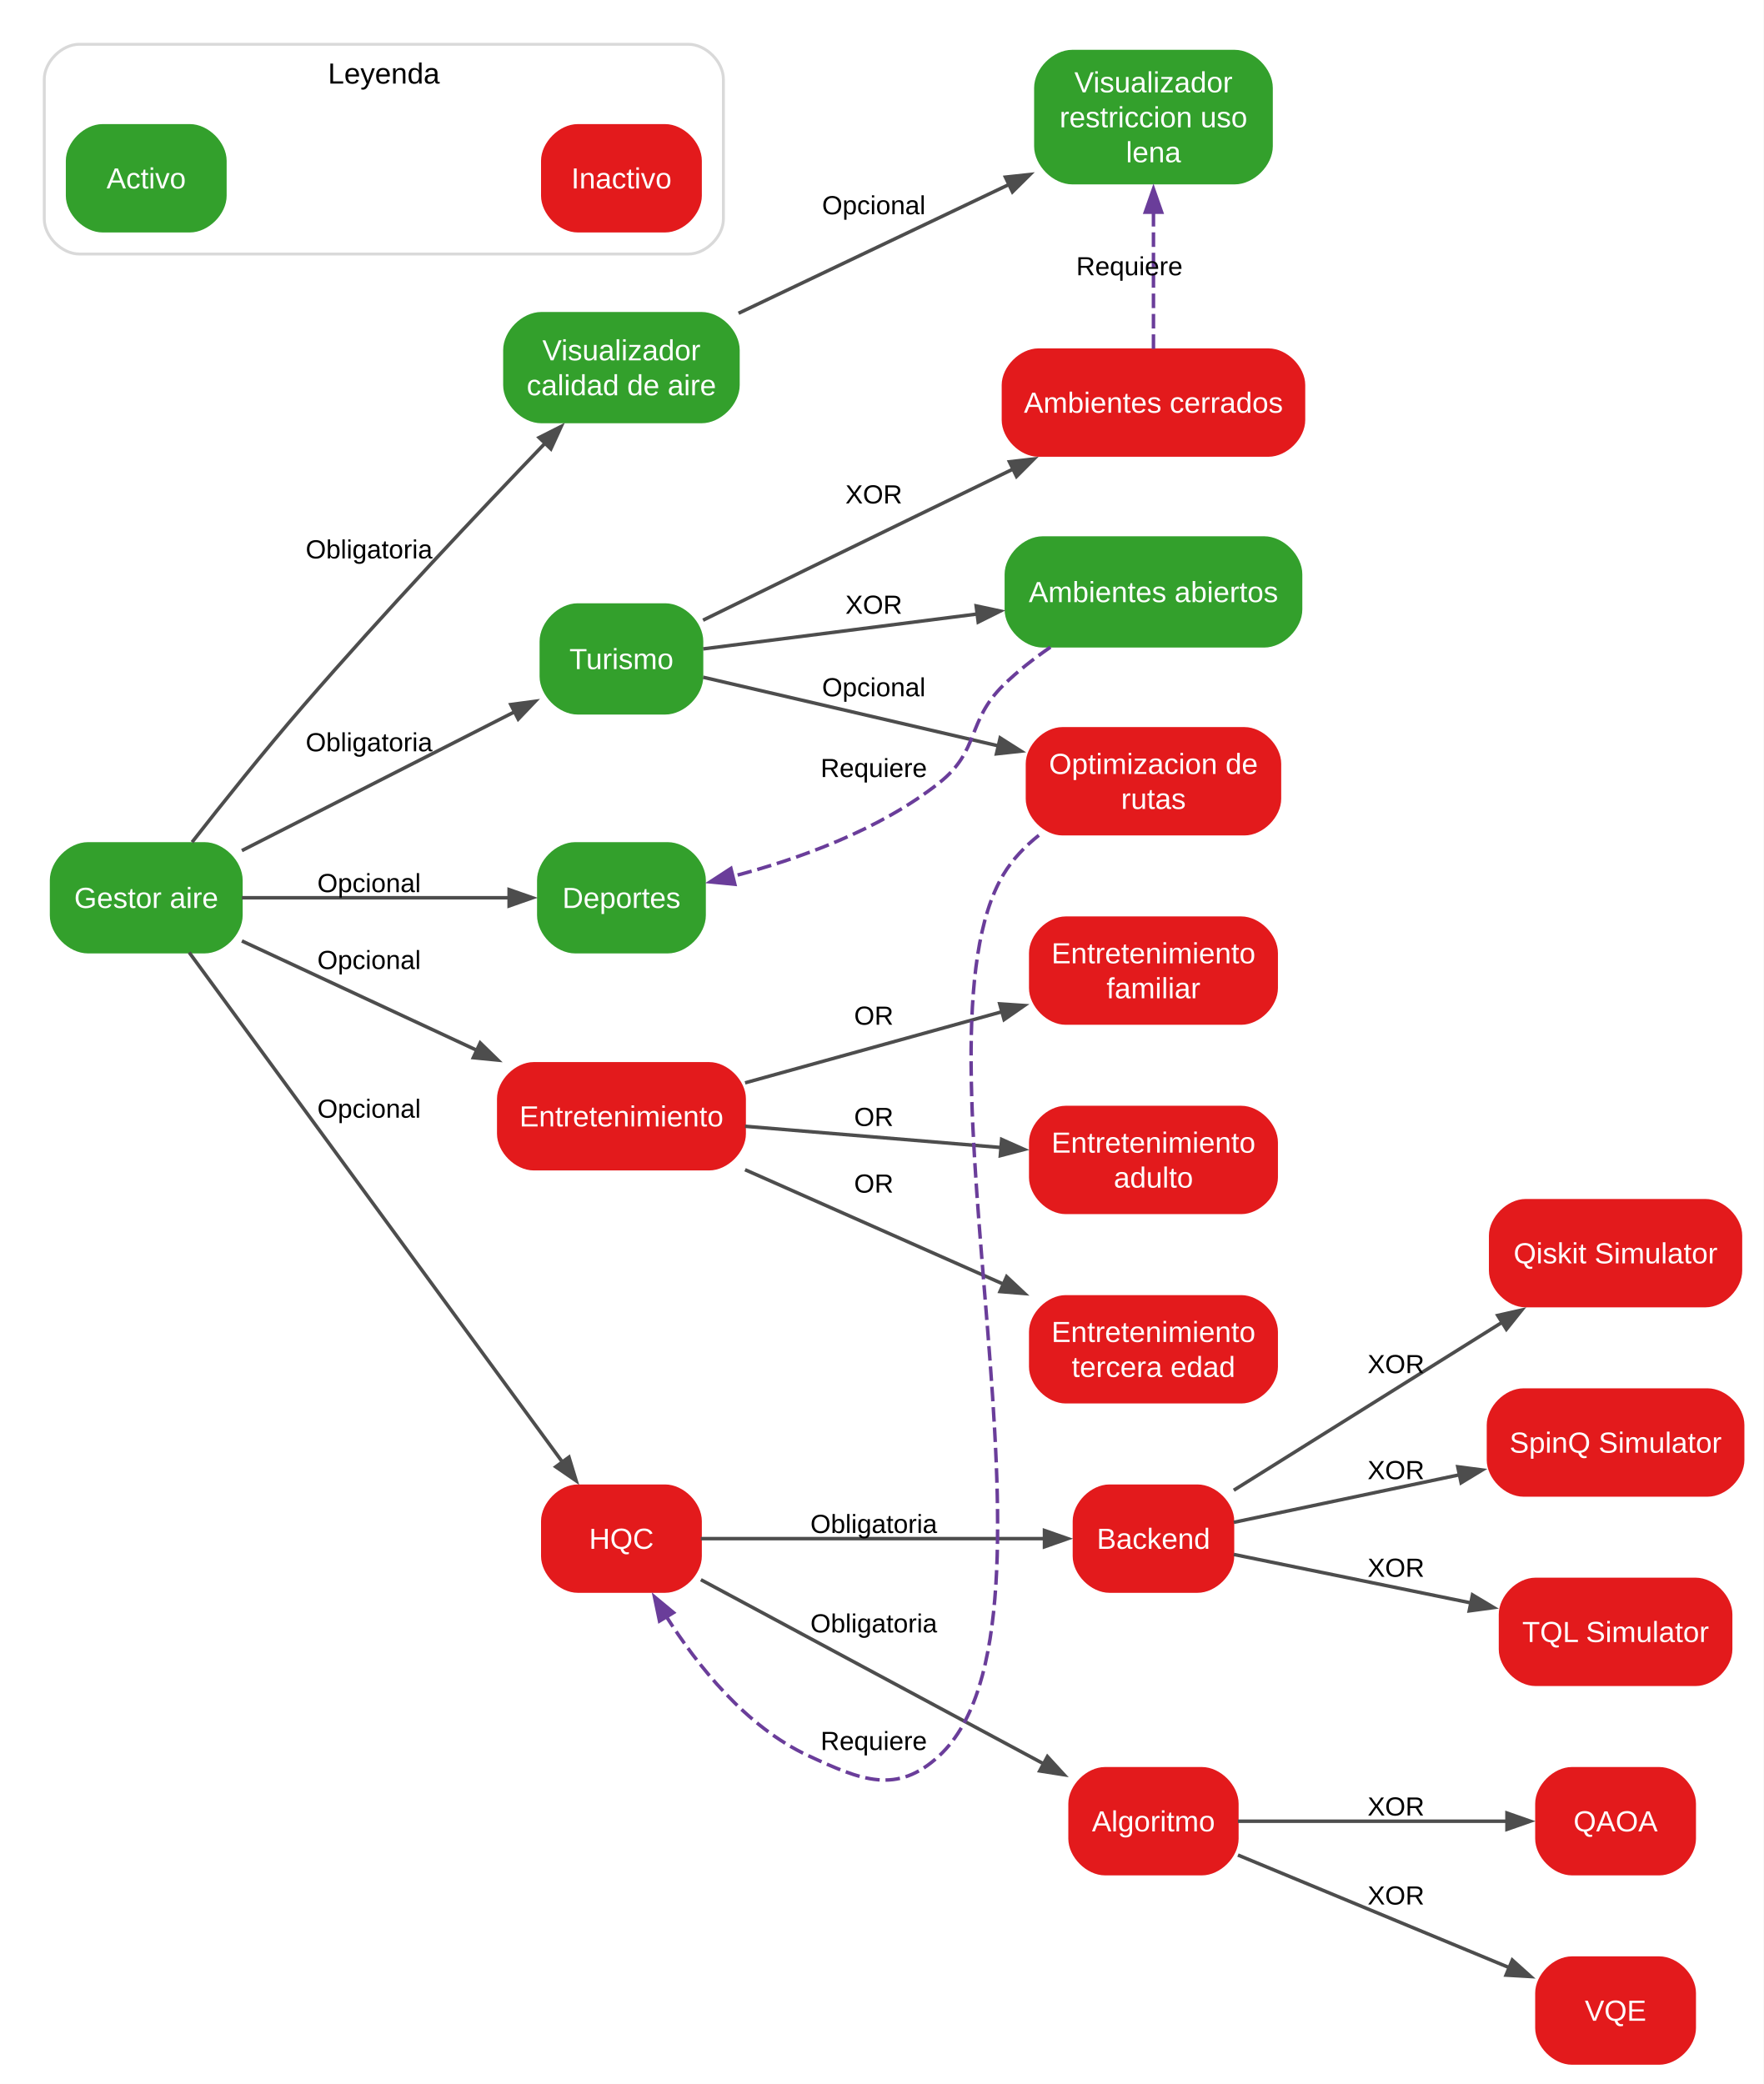
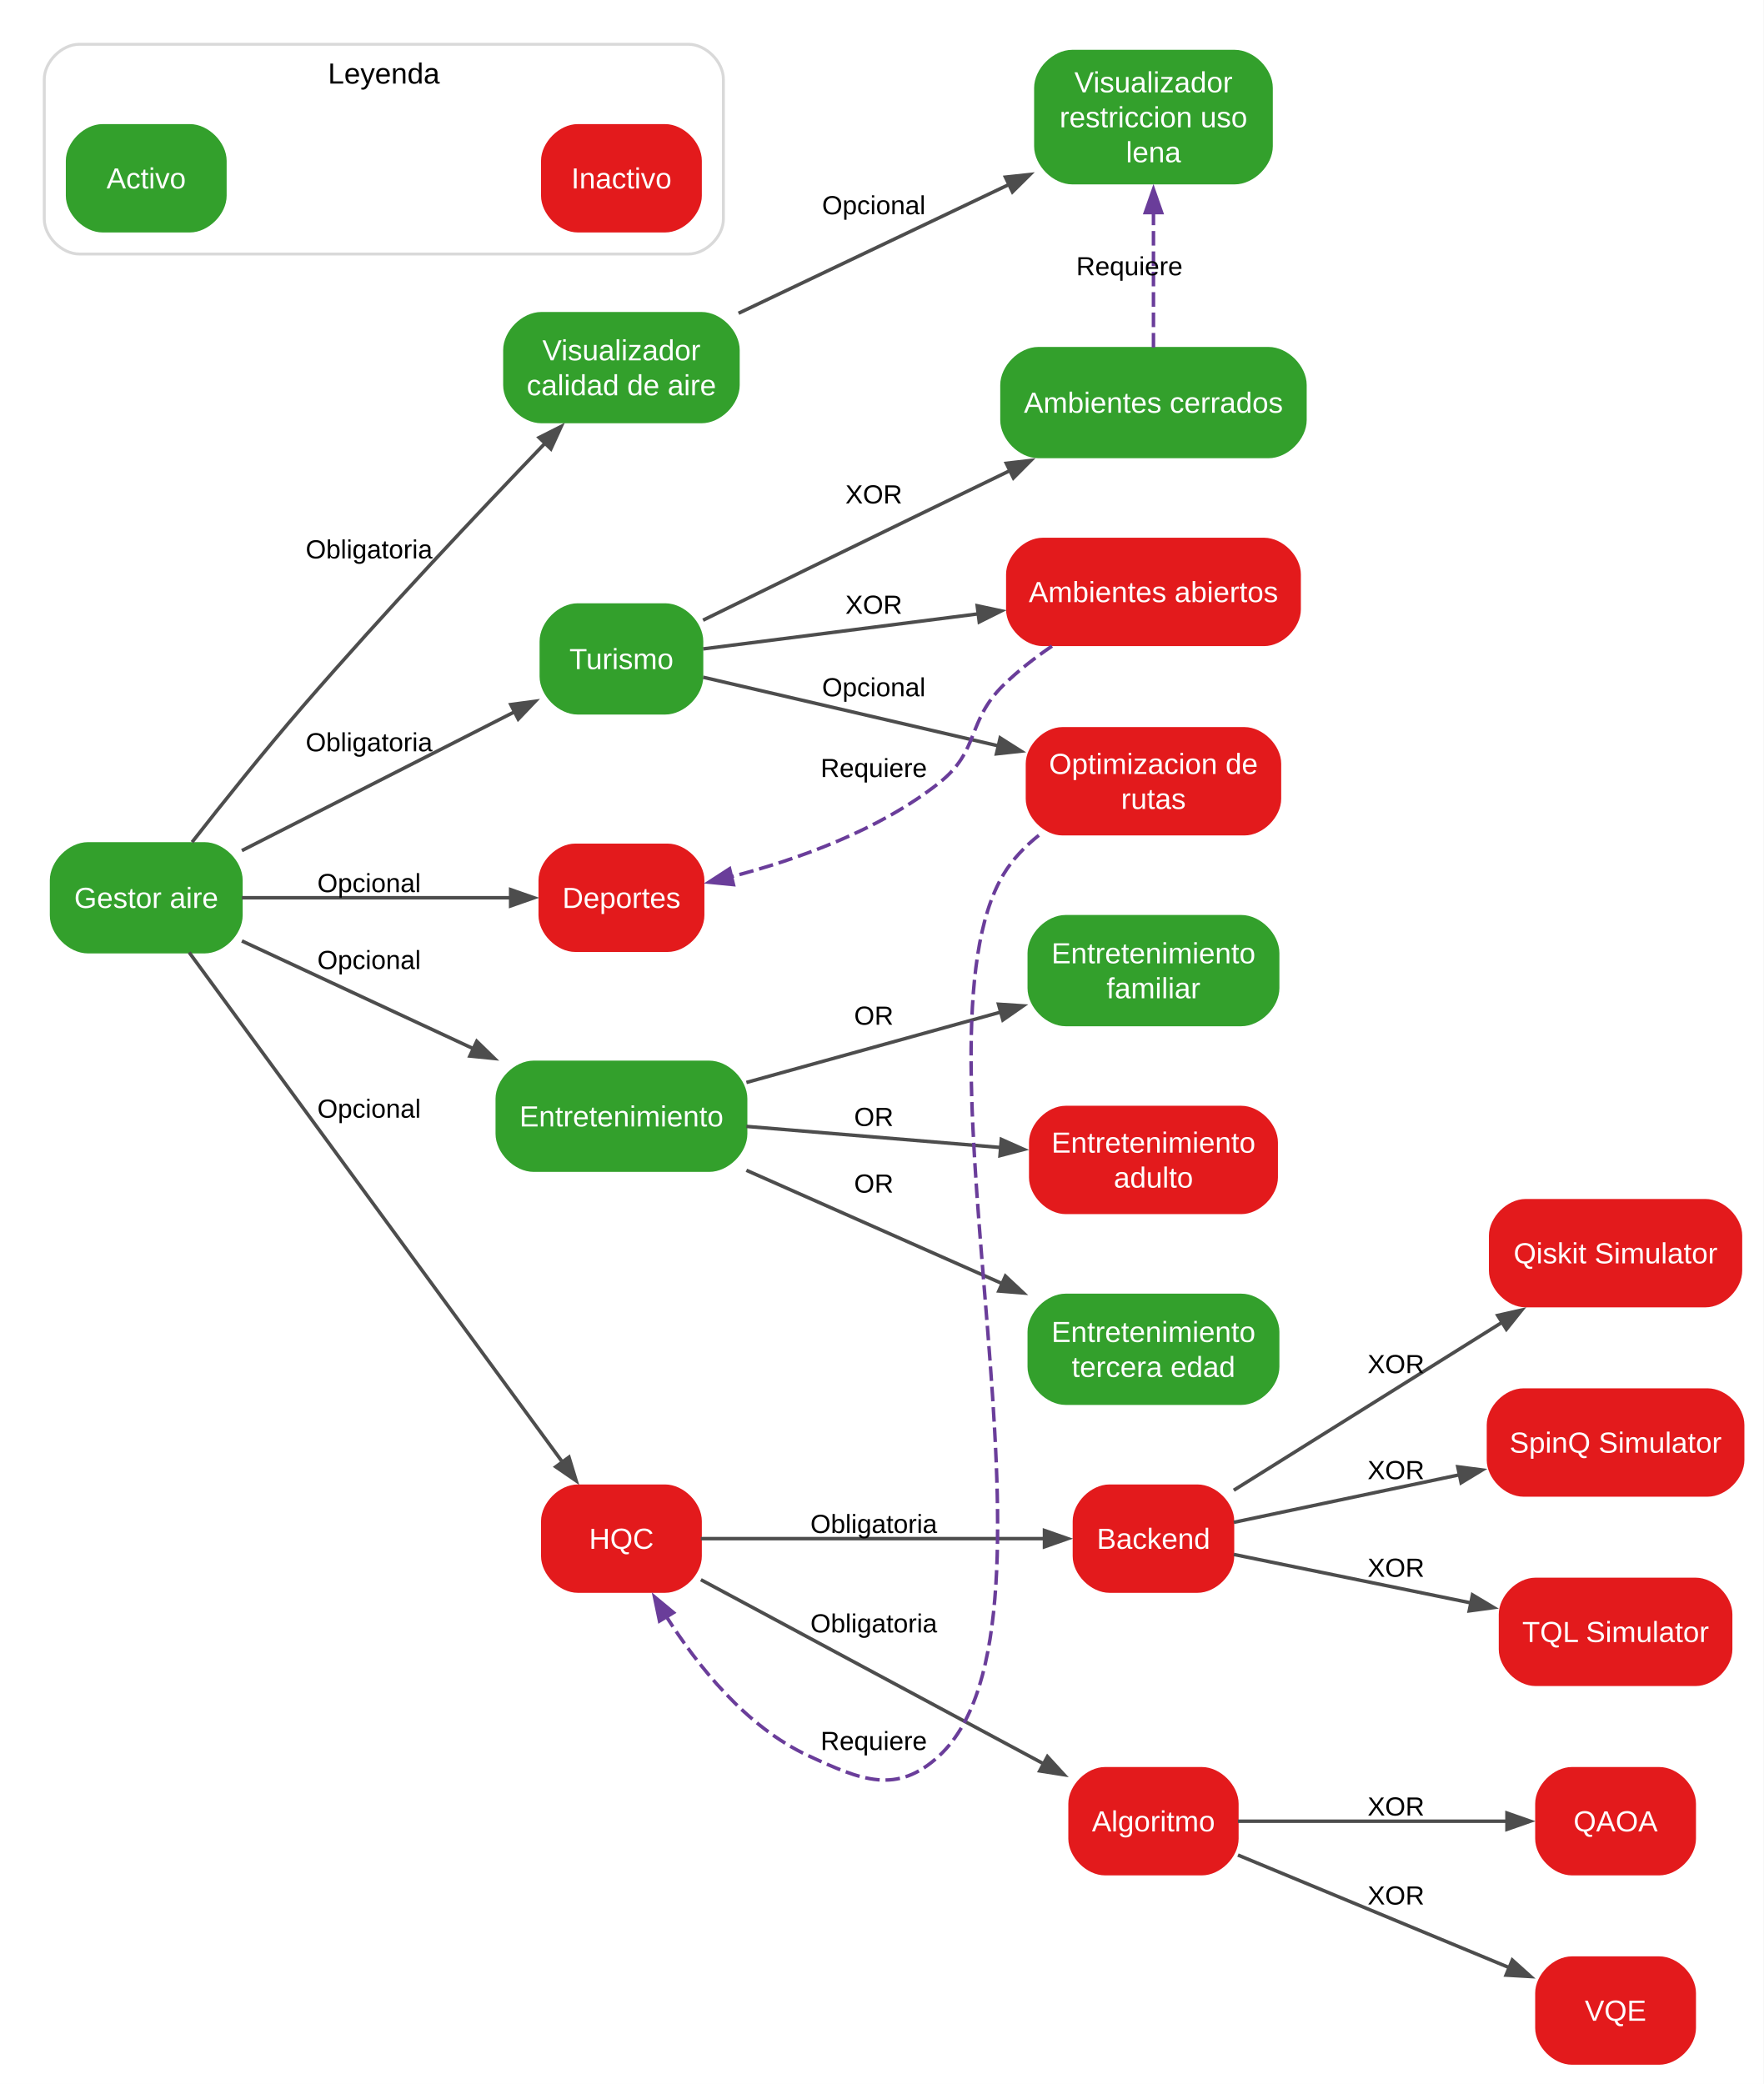
<svg xmlns="http://www.w3.org/2000/svg" width="925pt" height="1093pt" viewBox="0.00 0.00 925.00 1093.00">
  <g id="graph0" class="graph" transform="scale(1.52778 1.52778) rotate(0) translate(7.2 708.2)">
    <polygon fill="white" stroke="none" points="-7.2,7.2 -7.2,-708.2 598.2,-708.2 598.2,7.2 -7.2,7.2" />
    <g id="clust1" class="cluster">
      <path fill="none" stroke="#d9d9d9" d="M20,-621C20,-621 229.12,-621 229.12,-621 235.12,-621 241.12,-627 241.12,-633 241.12,-633 241.12,-681 241.12,-681 241.12,-687 235.12,-693 229.12,-693 229.12,-693 20,-693 20,-693 14,-693 8,-687 8,-681 8,-681 8,-633 8,-633 8,-627 14,-621 20,-621" />
      <text xml:space="preserve" text-anchor="middle" x="124.56" y="-679.5" font-family="Arial" font-size="10.00">Leyenda</text>
    </g>
    <g id="node1" class="node">
      <path fill="#33a02c" stroke="#33a02c" stroke-width="2.2" d="M63,-418C63,-418 23,-418 23,-418 17,-418 11,-412 11,-406 11,-406 11,-394 11,-394 11,-388 17,-382 23,-382 23,-382 63,-382 63,-382 69,-382 75,-388 75,-394 75,-394 75,-406 75,-406 75,-412 69,-418 63,-418" />
      <text xml:space="preserve" text-anchor="middle" x="43" y="-396.5" font-family="Arial" font-size="10.00" fill="white">Gestor aire</text>
    </g>
    <g id="node2" class="node">
      <path fill="#33a02c" stroke="#33a02c" stroke-width="2.2" d="M233.62,-600C233.62,-600 178.62,-600 178.62,-600 172.62,-600 166.62,-594 166.62,-588 166.62,-588 166.62,-576 166.62,-576 166.62,-570 172.62,-564 178.62,-564 178.62,-564 233.62,-564 233.62,-564 239.62,-564 245.62,-570 245.62,-576 245.62,-576 245.62,-588 245.62,-588 245.62,-594 239.62,-600 233.62,-600" />
      <text xml:space="preserve" text-anchor="middle" x="206.12" y="-584.5" font-family="Arial" font-size="10.00" fill="white">Visualizador</text>
      <text xml:space="preserve" text-anchor="middle" x="206.12" y="-572.5" font-family="Arial" font-size="10.00" fill="white">calidad de aire</text>
    </g>
    <g id="edge1" class="edge">
      <path fill="none" stroke="#4d4d4d" stroke-width="1.2" d="M58.72,-419.08C69.16,-432.42 83.63,-450.55 97,-466 124.59,-497.88 157.87,-533.14 180.16,-556.31" />
      <polygon fill="#4d4d4d" stroke="#4d4d4d" stroke-width="1.2" points="177.87,-557.98 185.44,-561.8 181.9,-554.09 177.87,-557.98" />
      <text xml:space="preserve" text-anchor="middle" x="119.5" y="-516.51" font-family="Arial" font-size="9.00">Obligatoria</text>
    </g>
    <g id="node4" class="node">
      <path fill="#33a02c" stroke="#33a02c" stroke-width="2.2" d="M221.12,-500C221.12,-500 191.12,-500 191.12,-500 185.12,-500 179.12,-494 179.12,-488 179.12,-488 179.12,-476 179.12,-476 179.12,-470 185.12,-464 191.12,-464 191.12,-464 221.12,-464 221.12,-464 227.12,-464 233.12,-470 233.12,-476 233.12,-476 233.12,-488 233.12,-488 233.12,-494 227.12,-500 221.12,-500" />
      <text xml:space="preserve" text-anchor="middle" x="206.12" y="-478.5" font-family="Arial" font-size="10.00" fill="white">Turismo</text>
    </g>
    <g id="edge2" class="edge">
      <path fill="none" stroke="#4d4d4d" stroke-width="1.2" d="M75.83,-416.2C102.81,-429.93 141.47,-449.6 169.48,-463.86" />
      <polygon fill="#4d4d4d" stroke="#4d4d4d" stroke-width="1.2" points="168.15,-466.33 176.55,-467.46 170.69,-461.33 168.15,-466.33" />
      <text xml:space="preserve" text-anchor="middle" x="119.5" y="-450.29" font-family="Arial" font-size="9.00">Obligatoria</text>
    </g>
    <g id="node7" class="node">
-       <path fill="#33a02c" stroke="#33a02c" stroke-width="2.2" d="M222,-418C222,-418 190.25,-418 190.25,-418 184.25,-418 178.25,-412 178.25,-406 178.25,-406 178.25,-394 178.25,-394 178.25,-388 184.25,-382 190.25,-382 190.25,-382 222,-382 222,-382 228,-382 234,-388 234,-394 234,-394 234,-406 234,-406 234,-412 228,-418 222,-418" />
+       <path fill="#e31a1c" stroke="#e31a1c" stroke-width="1.2" d="M222,-418C222,-418 190.25,-418 190.25,-418 184.25,-418 178.25,-412 178.25,-406 178.25,-406 178.25,-394 178.25,-394 178.25,-388 184.25,-382 190.25,-382 190.25,-382 222,-382 222,-382 228,-382 234,-388 234,-394 234,-394 234,-406 234,-406 234,-412 228,-418 222,-418" />
      <text xml:space="preserve" text-anchor="middle" x="206.12" y="-396.5" font-family="Arial" font-size="10.00" fill="white">Deportes</text>
    </g>
    <g id="edge3" class="edge">
-       <path fill="none" stroke="#4d4d4d" stroke-width="1.2" d="M75.83,-400C102.22,-400 139.77,-400 167.61,-400" />
-       <polygon fill="#4d4d4d" stroke="#4d4d4d" stroke-width="1.2" points="167.57,-402.8 175.57,-400 167.57,-397.2 167.57,-402.8" />
+       <path fill="none" stroke="#4d4d4d" stroke-width="1.2" d="M75.83,-400C102.38,-400 140.23,-400 168.12,-400" />
+       <polygon fill="#4d4d4d" stroke="#4d4d4d" stroke-width="1.2" points="168.09,-402.8 176.09,-400 168.09,-397.2 168.09,-402.8" />
      <text xml:space="preserve" text-anchor="middle" x="119.5" y="-401.95" font-family="Arial" font-size="9.00">Opcional</text>
    </g>
    <g id="node8" class="node">
-       <path fill="#e31a1c" stroke="#e31a1c" stroke-width="1.2" d="M236.25,-343C236.25,-343 176,-343 176,-343 170,-343 164,-337 164,-331 164,-331 164,-319 164,-319 164,-313 170,-307 176,-307 176,-307 236.25,-307 236.25,-307 242.25,-307 248.25,-313 248.25,-319 248.25,-319 248.25,-331 248.25,-331 248.25,-337 242.25,-343 236.25,-343" />
+       <path fill="#33a02c" stroke="#33a02c" stroke-width="2.2" d="M236.25,-343C236.25,-343 176,-343 176,-343 170,-343 164,-337 164,-331 164,-331 164,-319 164,-319 164,-313 170,-307 176,-307 176,-307 236.25,-307 236.25,-307 242.25,-307 248.25,-313 248.25,-319 248.25,-319 248.25,-331 248.25,-331 248.25,-337 242.25,-343 236.25,-343" />
      <text xml:space="preserve" text-anchor="middle" x="206.12" y="-321.5" font-family="Arial" font-size="10.00" fill="white">Entretenimiento</text>
    </g>
    <g id="edge4" class="edge">
-       <path fill="none" stroke="#4d4d4d" stroke-width="1.2" d="M75.83,-385.18C98.9,-374.44 130.52,-359.73 156.71,-347.54" />
-       <polygon fill="#4d4d4d" stroke="#4d4d4d" stroke-width="1.2" points="157.64,-350.19 163.71,-344.28 155.28,-345.11 157.64,-350.19" />
+       <path fill="none" stroke="#4d4d4d" stroke-width="1.2" d="M75.83,-385.18C98.57,-374.6 129.62,-360.15 155.58,-348.06" />
+       <polygon fill="#4d4d4d" stroke="#4d4d4d" stroke-width="1.2" points="156.46,-350.74 162.53,-344.83 154.09,-345.67 156.46,-350.74" />
      <text xml:space="preserve" text-anchor="middle" x="119.5" y="-375.55" font-family="Arial" font-size="9.00">Opcional</text>
    </g>
    <g id="node12" class="node">
      <path fill="#e31a1c" stroke="#e31a1c" stroke-width="1.2" d="M221.12,-198C221.12,-198 191.12,-198 191.12,-198 185.12,-198 179.12,-192 179.12,-186 179.12,-186 179.12,-174 179.12,-174 179.12,-168 185.12,-162 191.12,-162 191.12,-162 221.12,-162 221.12,-162 227.12,-162 233.12,-168 233.12,-174 233.12,-174 233.12,-186 233.12,-186 233.12,-192 227.12,-198 221.12,-198" />
      <text xml:space="preserve" text-anchor="middle" x="206.12" y="-176.5" font-family="Arial" font-size="10.00" fill="white">HQC</text>
    </g>
    <g id="edge5" class="edge">
      <path fill="none" stroke="#4d4d4d" stroke-width="1.2" d="M57.74,-381.24C86.47,-342.02 152.96,-251.23 185.9,-206.24" />
      <polygon fill="#4d4d4d" stroke="#4d4d4d" stroke-width="1.2" points="188.11,-207.97 190.58,-199.86 183.59,-204.66 188.11,-207.97" />
      <text xml:space="preserve" text-anchor="middle" x="119.5" y="-324.51" font-family="Arial" font-size="9.00">Opcional</text>
    </g>
    <g id="node3" class="node">
      <path fill="#33a02c" stroke="#33a02c" stroke-width="2.2" d="M416.62,-690C416.62,-690 360.88,-690 360.88,-690 354.88,-690 348.88,-684 348.88,-678 348.88,-678 348.88,-658 348.88,-658 348.88,-652 354.88,-646 360.88,-646 360.88,-646 416.62,-646 416.62,-646 422.62,-646 428.62,-652 428.62,-658 428.62,-658 428.62,-678 428.62,-678 428.62,-684 422.62,-690 416.62,-690" />
      <text xml:space="preserve" text-anchor="middle" x="388.75" y="-676.5" font-family="Arial" font-size="10.00" fill="white">Visualizador</text>
      <text xml:space="preserve" text-anchor="middle" x="388.75" y="-664.5" font-family="Arial" font-size="10.00" fill="white">restriccion uso</text>
      <text xml:space="preserve" text-anchor="middle" x="388.75" y="-652.5" font-family="Arial" font-size="10.00" fill="white">lena</text>
    </g>
    <g id="edge6" class="edge">
      <path fill="none" stroke="#4d4d4d" stroke-width="1.2" d="M246.32,-600.66C273.59,-613.64 310.13,-631.04 339.23,-644.9" />
      <polygon fill="#4d4d4d" stroke="#4d4d4d" stroke-width="1.2" points="337.94,-647.39 346.37,-648.3 340.35,-642.33 337.94,-647.39" />
      <text xml:space="preserve" text-anchor="middle" x="292.75" y="-634.65" font-family="Arial" font-size="9.00">Opcional</text>
    </g>
    <g id="node5" class="node">
-       <path fill="#e31a1c" stroke="#e31a1c" stroke-width="1.2" d="M428.25,-588C428.25,-588 349.25,-588 349.25,-588 343.25,-588 337.25,-582 337.25,-576 337.25,-576 337.25,-564 337.25,-564 337.25,-558 343.25,-552 349.25,-552 349.25,-552 428.25,-552 428.25,-552 434.25,-552 440.25,-558 440.25,-564 440.25,-564 440.25,-576 440.25,-576 440.25,-582 434.25,-588 428.25,-588" />
+       <path fill="#33a02c" stroke="#33a02c" stroke-width="2.2" d="M428.25,-588C428.25,-588 349.25,-588 349.25,-588 343.25,-588 337.25,-582 337.25,-576 337.25,-576 337.25,-564 337.25,-564 337.25,-558 343.25,-552 349.25,-552 349.25,-552 428.25,-552 428.25,-552 434.25,-552 440.25,-558 440.25,-564 440.25,-564 440.25,-576 440.25,-576 440.25,-582 434.25,-588 428.25,-588" />
      <text xml:space="preserve" text-anchor="middle" x="388.75" y="-566.5" font-family="Arial" font-size="10.00" fill="white">Ambientes cerrados</text>
    </g>
    <g id="edge7" class="edge">
-       <path fill="none" stroke="#4d4d4d" stroke-width="1.2" d="M234.14,-495.3C245.31,-500.8 258.4,-507.22 270.25,-513 293.44,-524.32 319.24,-536.84 340.74,-547.26" />
-       <polygon fill="#4d4d4d" stroke="#4d4d4d" stroke-width="1.2" points="339.31,-549.68 347.73,-550.64 341.75,-544.64 339.31,-549.68" />
+       <path fill="none" stroke="#4d4d4d" stroke-width="1.2" d="M234.14,-495.3C245.31,-500.8 258.4,-507.22 270.25,-513 293.08,-524.14 318.44,-536.45 339.74,-546.77" />
+       <polygon fill="#4d4d4d" stroke="#4d4d4d" stroke-width="1.2" points="338.24,-549.16 346.66,-550.13 340.68,-544.12 338.24,-549.16" />
      <text xml:space="preserve" text-anchor="middle" x="292.75" y="-535.38" font-family="Arial" font-size="9.00">XOR</text>
    </g>
    <g id="node6" class="node">
-       <path fill="#33a02c" stroke="#33a02c" stroke-width="2.2" d="M426.75,-523C426.75,-523 350.75,-523 350.75,-523 344.75,-523 338.75,-517 338.75,-511 338.75,-511 338.75,-499 338.75,-499 338.75,-493 344.75,-487 350.75,-487 350.75,-487 426.75,-487 426.75,-487 432.75,-487 438.75,-493 438.75,-499 438.75,-499 438.75,-511 438.75,-511 438.75,-517 432.75,-523 426.75,-523" />
+       <path fill="#e31a1c" stroke="#e31a1c" stroke-width="1.2" d="M426.75,-523C426.75,-523 350.75,-523 350.75,-523 344.75,-523 338.75,-517 338.75,-511 338.75,-511 338.75,-499 338.75,-499 338.75,-493 344.75,-487 350.75,-487 350.75,-487 426.75,-487 426.75,-487 432.75,-487 438.75,-493 438.75,-499 438.75,-499 438.75,-511 438.75,-511 438.75,-517 432.75,-523 426.75,-523" />
      <text xml:space="preserve" text-anchor="middle" x="388.75" y="-501.5" font-family="Arial" font-size="10.00" fill="white">Ambientes abiertos</text>
    </g>
    <g id="edge8" class="edge">
-       <path fill="none" stroke="#4d4d4d" stroke-width="1.2" d="M234.17,-485.44C258.96,-488.6 296.54,-493.39 328.32,-497.43" />
-       <polygon fill="#4d4d4d" stroke="#4d4d4d" stroke-width="1.2" points="327.89,-500.2 336.18,-498.43 328.59,-494.64 327.89,-500.2" />
+       <path fill="none" stroke="#4d4d4d" stroke-width="1.2" d="M234.17,-485.44C259.05,-488.61 296.81,-493.42 328.66,-497.48" />
+       <polygon fill="#4d4d4d" stroke="#4d4d4d" stroke-width="1.2" points="328.25,-500.25 336.54,-498.48 328.95,-494.69 328.25,-500.25" />
      <text xml:space="preserve" text-anchor="middle" x="292.75" y="-497.51" font-family="Arial" font-size="9.00">XOR</text>
    </g>
    <g id="node20" class="node">
      <path fill="#e31a1c" stroke="#e31a1c" stroke-width="1.2" d="M420,-458C420,-458 357.5,-458 357.5,-458 351.5,-458 345.5,-452 345.5,-446 345.5,-446 345.5,-434 345.5,-434 345.5,-428 351.5,-422 357.5,-422 357.5,-422 420,-422 420,-422 426,-422 432,-428 432,-434 432,-434 432,-446 432,-446 432,-452 426,-458 420,-458" />
      <text xml:space="preserve" text-anchor="middle" x="388.75" y="-442.5" font-family="Arial" font-size="10.00" fill="white">Optimizacion de</text>
      <text xml:space="preserve" text-anchor="middle" x="388.75" y="-430.5" font-family="Arial" font-size="10.00" fill="white">rutas</text>
    </g>
    <g id="edge9" class="edge">
      <path fill="none" stroke="#4d4d4d" stroke-width="1.2" d="M234.17,-475.71C260.86,-469.51 302.37,-459.85 335.51,-452.15" />
      <polygon fill="#4d4d4d" stroke="#4d4d4d" stroke-width="1.2" points="336.13,-454.88 343.29,-450.34 334.86,-449.42 336.13,-454.88" />
      <text xml:space="preserve" text-anchor="middle" x="292.75" y="-469.17" font-family="Arial" font-size="9.00">Opcional</text>
    </g>
    <g id="edge10" class="edge">
-       <path fill="none" stroke="#6a3d9a" stroke-width="1.2" stroke-dasharray="5,2" d="M388.75,-588.43C388.75,-601.75 388.75,-620.08 388.75,-635.79" />
-       <polygon fill="#6a3d9a" stroke="#6a3d9a" stroke-width="1.2" points="385.95,-635.35 388.75,-643.35 391.55,-635.35 385.95,-635.35" />
+       <path fill="none" stroke="#6a3d9a" stroke-width="1.2" stroke-dasharray="5,2" d="M388.75,-588.9C388.75,-602.04 388.75,-619.89 388.75,-635.31" />
+       <polygon fill="#6a3d9a" stroke="#6a3d9a" stroke-width="1.2" points="385.95,-635.21 388.75,-643.21 391.55,-635.21 385.95,-635.21" />
      <text xml:space="preserve" text-anchor="middle" x="380.5" y="-613.7" font-family="Arial" font-size="9.00">Requiere</text>
    </g>
    <g id="edge11" class="edge">
-       <path fill="none" stroke="#6a3d9a" stroke-width="1.2" stroke-dasharray="5,2" d="M353.39,-486.04C347.68,-482.12 342.06,-477.73 337.25,-473 324.55,-460.51 329.21,-450.56 315.25,-439.5 294.65,-423.18 266.67,-413.2 244.34,-407.36" />
-       <polygon fill="#6a3d9a" stroke="#6a3d9a" stroke-width="1.2" points="245.04,-404.64 236.6,-405.46 243.7,-410.08 245.04,-404.64" />
+       <path fill="none" stroke="#6a3d9a" stroke-width="1.2" stroke-dasharray="5,2" d="M353.92,-486.4C348.03,-482.39 342.21,-477.88 337.25,-473 324.55,-460.51 329.21,-450.56 315.25,-439.5 294.51,-423.07 266.3,-413.07 243.89,-407.24" />
+       <polygon fill="#6a3d9a" stroke="#6a3d9a" stroke-width="1.2" points="244.57,-404.52 236.14,-405.35 243.25,-409.96 244.57,-404.52" />
      <text xml:space="preserve" text-anchor="middle" x="292.75" y="-441.45" font-family="Arial" font-size="9.00">Requiere</text>
    </g>
    <g id="node9" class="node">
-       <path fill="#e31a1c" stroke="#e31a1c" stroke-width="1.2" d="M418.88,-393C418.88,-393 358.62,-393 358.62,-393 352.62,-393 346.62,-387 346.62,-381 346.62,-381 346.62,-369 346.62,-369 346.62,-363 352.62,-357 358.62,-357 358.62,-357 418.88,-357 418.88,-357 424.88,-357 430.88,-363 430.88,-369 430.88,-369 430.88,-381 430.88,-381 430.88,-387 424.88,-393 418.88,-393" />
+       <path fill="#33a02c" stroke="#33a02c" stroke-width="2.2" d="M418.88,-393C418.88,-393 358.62,-393 358.62,-393 352.62,-393 346.62,-387 346.62,-381 346.62,-381 346.62,-369 346.62,-369 346.62,-363 352.62,-357 358.62,-357 358.62,-357 418.88,-357 418.88,-357 424.88,-357 430.88,-363 430.88,-369 430.88,-369 430.88,-381 430.88,-381 430.88,-387 424.88,-393 418.88,-393" />
      <text xml:space="preserve" text-anchor="middle" x="388.75" y="-377.5" font-family="Arial" font-size="10.00" fill="white">Entretenimiento</text>
      <text xml:space="preserve" text-anchor="middle" x="388.75" y="-365.5" font-family="Arial" font-size="10.00" fill="white">familiar</text>
    </g>
    <g id="edge12" class="edge">
-       <path fill="none" stroke="#4d4d4d" stroke-width="1.2" d="M248.56,-336.47C274.86,-343.75 309.06,-353.22 336.98,-360.95" />
-       <polygon fill="#4d4d4d" stroke="#4d4d4d" stroke-width="1.2" points="335.98,-363.58 344.44,-363.01 337.48,-358.18 335.98,-363.58" />
+       <path fill="none" stroke="#4d4d4d" stroke-width="1.2" d="M249.02,-336.6C275.14,-343.83 308.94,-353.18 336.63,-360.85" />
+       <polygon fill="#4d4d4d" stroke="#4d4d4d" stroke-width="1.2" points="335.56,-363.46 344.02,-362.9 337.06,-358.06 335.56,-363.46" />
      <text xml:space="preserve" text-anchor="middle" x="292.75" y="-356.43" font-family="Arial" font-size="9.00">OR</text>
    </g>
    <g id="node10" class="node">
      <path fill="#e31a1c" stroke="#e31a1c" stroke-width="1.2" d="M418.88,-328C418.88,-328 358.62,-328 358.62,-328 352.62,-328 346.62,-322 346.62,-316 346.62,-316 346.62,-304 346.62,-304 346.62,-298 352.62,-292 358.62,-292 358.62,-292 418.88,-292 418.88,-292 424.88,-292 430.88,-298 430.88,-304 430.88,-304 430.88,-316 430.88,-316 430.88,-322 424.88,-328 418.88,-328" />
      <text xml:space="preserve" text-anchor="middle" x="388.75" y="-312.5" font-family="Arial" font-size="10.00" fill="white">Entretenimiento</text>
      <text xml:space="preserve" text-anchor="middle" x="388.75" y="-300.5" font-family="Arial" font-size="10.00" fill="white">adulto</text>
    </g>
    <g id="edge13" class="edge">
-       <path fill="none" stroke="#4d4d4d" stroke-width="1.2" d="M248.56,-321.56C274.74,-319.38 308.77,-316.56 336.62,-314.25" />
-       <polygon fill="#4d4d4d" stroke="#4d4d4d" stroke-width="1.2" points="336.64,-317.05 344.38,-313.6 336.18,-311.47 336.64,-317.05" />
+       <path fill="none" stroke="#4d4d4d" stroke-width="1.2" d="M249.02,-321.52C275.12,-319.35 308.89,-316.55 336.57,-314.25" />
+       <polygon fill="#4d4d4d" stroke="#4d4d4d" stroke-width="1.2" points="336.53,-317.06 344.27,-313.61 336.07,-311.48 336.53,-317.06" />
      <text xml:space="preserve" text-anchor="middle" x="292.75" y="-321.67" font-family="Arial" font-size="9.00">OR</text>
    </g>
    <g id="node11" class="node">
-       <path fill="#e31a1c" stroke="#e31a1c" stroke-width="1.2" d="M418.88,-263C418.88,-263 358.62,-263 358.62,-263 352.62,-263 346.62,-257 346.62,-251 346.62,-251 346.62,-239 346.62,-239 346.62,-233 352.62,-227 358.62,-227 358.62,-227 418.88,-227 418.88,-227 424.88,-227 430.88,-233 430.88,-239 430.88,-239 430.88,-251 430.88,-251 430.88,-257 424.88,-263 418.88,-263" />
+       <path fill="#33a02c" stroke="#33a02c" stroke-width="2.2" d="M418.88,-263C418.88,-263 358.62,-263 358.62,-263 352.62,-263 346.62,-257 346.62,-251 346.62,-251 346.62,-239 346.62,-239 346.62,-233 352.62,-227 358.62,-227 358.62,-227 418.88,-227 418.88,-227 424.88,-227 430.88,-233 430.88,-239 430.88,-239 430.88,-251 430.88,-251 430.88,-257 424.88,-263 418.88,-263" />
      <text xml:space="preserve" text-anchor="middle" x="388.75" y="-247.5" font-family="Arial" font-size="10.00" fill="white">Entretenimiento</text>
      <text xml:space="preserve" text-anchor="middle" x="388.75" y="-235.5" font-family="Arial" font-size="10.00" fill="white">tercera edad</text>
    </g>
    <g id="edge14" class="edge">
-       <path fill="none" stroke="#4d4d4d" stroke-width="1.2" d="M248.56,-306.65C274.97,-294.95 309.36,-279.72 337.35,-267.32" />
-       <polygon fill="#4d4d4d" stroke="#4d4d4d" stroke-width="1.2" points="338.35,-269.94 344.53,-264.14 336.08,-264.82 338.35,-269.94" />
+       <path fill="none" stroke="#4d4d4d" stroke-width="1.2" d="M249.02,-306.45C275.25,-294.82 309.23,-279.78 336.99,-267.48" />
+       <polygon fill="#4d4d4d" stroke="#4d4d4d" stroke-width="1.2" points="337.93,-270.13 344.11,-264.33 335.66,-265.01 337.93,-270.13" />
      <text xml:space="preserve" text-anchor="middle" x="292.75" y="-298.79" font-family="Arial" font-size="9.00">OR</text>
    </g>
    <g id="node13" class="node">
      <path fill="#e31a1c" stroke="#e31a1c" stroke-width="1.2" d="M403.88,-198C403.88,-198 373.62,-198 373.62,-198 367.62,-198 361.62,-192 361.62,-186 361.62,-186 361.62,-174 361.62,-174 361.62,-168 367.62,-162 373.62,-162 373.62,-162 403.88,-162 403.88,-162 409.88,-162 415.88,-168 415.88,-174 415.88,-174 415.88,-186 415.88,-186 415.88,-192 409.88,-198 403.88,-198" />
      <text xml:space="preserve" text-anchor="middle" x="388.75" y="-176.5" font-family="Arial" font-size="10.00" fill="white">Backend</text>
    </g>
    <g id="edge15" class="edge">
      <path fill="none" stroke="#4d4d4d" stroke-width="1.2" d="M233.39,-180C264.47,-180 316.4,-180 351.34,-180" />
      <polygon fill="#4d4d4d" stroke="#4d4d4d" stroke-width="1.2" points="351.34,-182.8 359.34,-180 351.34,-177.2 351.34,-182.8" />
      <text xml:space="preserve" text-anchor="middle" x="292.75" y="-181.95" font-family="Arial" font-size="9.00">Obligatoria</text>
    </g>
    <g id="node14" class="node">
      <path fill="#e31a1c" stroke="#e31a1c" stroke-width="1.2" d="M405.38,-101C405.38,-101 372.12,-101 372.12,-101 366.12,-101 360.12,-95 360.12,-89 360.12,-89 360.12,-77 360.12,-77 360.12,-71 366.12,-65 372.12,-65 372.12,-65 405.38,-65 405.38,-65 411.38,-65 417.38,-71 417.38,-77 417.38,-77 417.38,-89 417.38,-89 417.38,-95 411.38,-101 405.38,-101" />
      <text xml:space="preserve" text-anchor="middle" x="388.75" y="-79.5" font-family="Arial" font-size="10.00" fill="white">Algoritmo</text>
    </g>
    <g id="edge16" class="edge">
      <path fill="none" stroke="#4d4d4d" stroke-width="1.2" d="M233.39,-165.9C264.42,-149.23 316.23,-121.41 351.17,-102.64" />
      <polygon fill="#4d4d4d" stroke="#4d4d4d" stroke-width="1.2" points="352.35,-105.19 358.07,-98.94 349.7,-100.26 352.35,-105.19" />
      <text xml:space="preserve" text-anchor="middle" x="292.75" y="-147.81" font-family="Arial" font-size="9.00">Obligatoria</text>
    </g>
    <g id="node15" class="node">
      <path fill="#e31a1c" stroke="#e31a1c" stroke-width="1.2" d="M578.25,-296C578.25,-296 516.5,-296 516.5,-296 510.5,-296 504.5,-290 504.5,-284 504.5,-284 504.5,-272 504.5,-272 504.5,-266 510.5,-260 516.5,-260 516.5,-260 578.25,-260 578.25,-260 584.25,-260 590.25,-266 590.25,-272 590.25,-272 590.25,-284 590.25,-284 590.25,-290 584.25,-296 578.25,-296" />
      <text xml:space="preserve" text-anchor="middle" x="547.38" y="-274.5" font-family="Arial" font-size="10.00" fill="white">Qiskit Simulator</text>
    </g>
    <g id="edge17" class="edge">
      <path fill="none" stroke="#4d4d4d" stroke-width="1.2" d="M416.32,-196.62C441.66,-212.48 480.08,-236.52 508.6,-254.37" />
      <polygon fill="#4d4d4d" stroke="#4d4d4d" stroke-width="1.2" points="506.93,-256.62 515.2,-258.49 509.9,-251.87 506.93,-256.62" />
      <text xml:space="preserve" text-anchor="middle" x="472" y="-236.82" font-family="Arial" font-size="9.00">XOR</text>
    </g>
    <g id="node16" class="node">
      <path fill="#e31a1c" stroke="#e31a1c" stroke-width="1.2" d="M579,-231C579,-231 515.75,-231 515.75,-231 509.75,-231 503.75,-225 503.75,-219 503.75,-219 503.75,-207 503.75,-207 503.75,-201 509.75,-195 515.75,-195 515.75,-195 579,-195 579,-195 585,-195 591,-201 591,-207 591,-207 591,-219 591,-219 591,-225 585,-231 579,-231" />
      <text xml:space="preserve" text-anchor="middle" x="547.38" y="-209.5" font-family="Arial" font-size="10.00" fill="white">SpinQ Simulator</text>
    </g>
    <g id="edge18" class="edge">
      <path fill="none" stroke="#4d4d4d" stroke-width="1.2" d="M416.32,-185.6C437.54,-190.07 467.94,-196.47 494.01,-201.97" />
      <polygon fill="#4d4d4d" stroke="#4d4d4d" stroke-width="1.2" points="493.21,-204.66 501.61,-203.57 494.36,-199.18 493.21,-204.66" />
      <text xml:space="preserve" text-anchor="middle" x="472" y="-200.43" font-family="Arial" font-size="9.00">XOR</text>
    </g>
    <g id="node17" class="node">
      <path fill="#e31a1c" stroke="#e31a1c" stroke-width="1.2" d="M574.88,-166C574.88,-166 519.88,-166 519.88,-166 513.88,-166 507.88,-160 507.88,-154 507.88,-154 507.88,-142 507.88,-142 507.88,-136 513.88,-130 519.88,-130 519.88,-130 574.88,-130 574.88,-130 580.88,-130 586.88,-136 586.88,-142 586.88,-142 586.88,-154 586.88,-154 586.88,-160 580.88,-166 574.88,-166" />
      <text xml:space="preserve" text-anchor="middle" x="547.38" y="-144.5" font-family="Arial" font-size="10.00" fill="white">TQL Simulator</text>
    </g>
    <g id="edge19" class="edge">
      <path fill="none" stroke="#4d4d4d" stroke-width="1.2" d="M416.32,-174.57C438.55,-170.03 470.85,-163.43 497.7,-157.94" />
      <polygon fill="#4d4d4d" stroke="#4d4d4d" stroke-width="1.2" points="498.26,-160.69 505.54,-156.34 497.14,-155.2 498.26,-160.69" />
      <text xml:space="preserve" text-anchor="middle" x="472" y="-166.91" font-family="Arial" font-size="9.00">XOR</text>
    </g>
    <g id="node18" class="node">
      <path fill="#e31a1c" stroke="#e31a1c" stroke-width="1.2" d="M562.38,-101C562.38,-101 532.38,-101 532.38,-101 526.38,-101 520.38,-95 520.38,-89 520.38,-89 520.38,-77 520.38,-77 520.38,-71 526.38,-65 532.38,-65 532.38,-65 562.38,-65 562.38,-65 568.38,-65 574.38,-71 574.38,-77 574.38,-77 574.38,-89 574.38,-89 574.38,-95 568.38,-101 562.38,-101" />
      <text xml:space="preserve" text-anchor="middle" x="547.38" y="-79.5" font-family="Arial" font-size="10.00" fill="white">QAOA</text>
    </g>
    <g id="edge20" class="edge">
      <path fill="none" stroke="#4d4d4d" stroke-width="1.2" d="M417.75,-83C443.65,-83 482.27,-83 510.43,-83" />
      <polygon fill="#4d4d4d" stroke="#4d4d4d" stroke-width="1.2" points="510.1,-85.8 518.1,-83 510.1,-80.2 510.1,-85.8" />
      <text xml:space="preserve" text-anchor="middle" x="472" y="-84.95" font-family="Arial" font-size="9.00">XOR</text>
    </g>
    <g id="node19" class="node">
      <path fill="#e31a1c" stroke="#e31a1c" stroke-width="1.2" d="M562.38,-36C562.38,-36 532.38,-36 532.38,-36 526.38,-36 520.38,-30 520.38,-24 520.38,-24 520.38,-12 520.38,-12 520.38,-6 526.38,0 532.38,0 532.38,0 562.38,0 562.38,0 568.38,0 574.38,-6 574.38,-12 574.38,-12 574.38,-24 574.38,-24 574.38,-30 568.38,-36 562.38,-36" />
      <text xml:space="preserve" text-anchor="middle" x="547.38" y="-14.5" font-family="Arial" font-size="10.00" fill="white">VQE</text>
    </g>
    <g id="edge21" class="edge">
      <path fill="none" stroke="#4d4d4d" stroke-width="1.2" d="M417.75,-71.38C443.87,-60.54 482.95,-44.32 511.17,-32.61" />
      <polygon fill="#4d4d4d" stroke="#4d4d4d" stroke-width="1.2" points="511.93,-35.33 518.24,-29.67 509.78,-30.16 511.93,-35.33" />
      <text xml:space="preserve" text-anchor="middle" x="472" y="-54.4" font-family="Arial" font-size="9.00">XOR</text>
    </g>
    <g id="edge22" class="edge">
      <path fill="none" stroke="#6a3d9a" stroke-width="1.2" stroke-dasharray="5,2" d="M349.4,-421.45C344.62,-417.63 340.34,-413.17 337.25,-408 302.64,-350.17 364.61,-151.4 315.25,-105.5 300.6,-91.88 288.4,-97.09 270.25,-105.5 248.97,-115.36 232.25,-136.33 221.38,-153.51" />
      <polygon fill="#6a3d9a" stroke="#6a3d9a" stroke-width="1.2" points="219.19,-151.72 217.46,-160.02 223.99,-154.61 219.19,-151.72" />
      <text xml:space="preserve" text-anchor="middle" x="292.75" y="-107.45" font-family="Arial" font-size="9.00">Requiere</text>
    </g>
    <g id="node21" class="node">
      <path fill="#33a02c" stroke="#33a02c" stroke-width="1.2" d="M58,-665C58,-665 28,-665 28,-665 22,-665 16,-659 16,-653 16,-653 16,-641 16,-641 16,-635 22,-629 28,-629 28,-629 58,-629 58,-629 64,-629 70,-635 70,-641 70,-641 70,-653 70,-653 70,-659 64,-665 58,-665" />
      <text xml:space="preserve" text-anchor="middle" x="43" y="-643.5" font-family="Arial" font-size="10.00" fill="white">Activo</text>
    </g>
    <g id="node22" class="node">
      <path fill="#e31a1c" stroke="#e31a1c" stroke-width="1.2" d="M221.12,-665C221.12,-665 191.12,-665 191.12,-665 185.12,-665 179.12,-659 179.12,-653 179.12,-653 179.12,-641 179.12,-641 179.12,-635 185.12,-629 191.12,-629 191.12,-629 221.12,-629 221.12,-629 227.12,-629 233.12,-635 233.12,-641 233.12,-641 233.12,-653 233.12,-653 233.12,-659 227.12,-665 221.12,-665" />
      <text xml:space="preserve" text-anchor="middle" x="206.12" y="-643.5" font-family="Arial" font-size="10.00" fill="white">Inactivo</text>
    </g>
  </g>
</svg>
